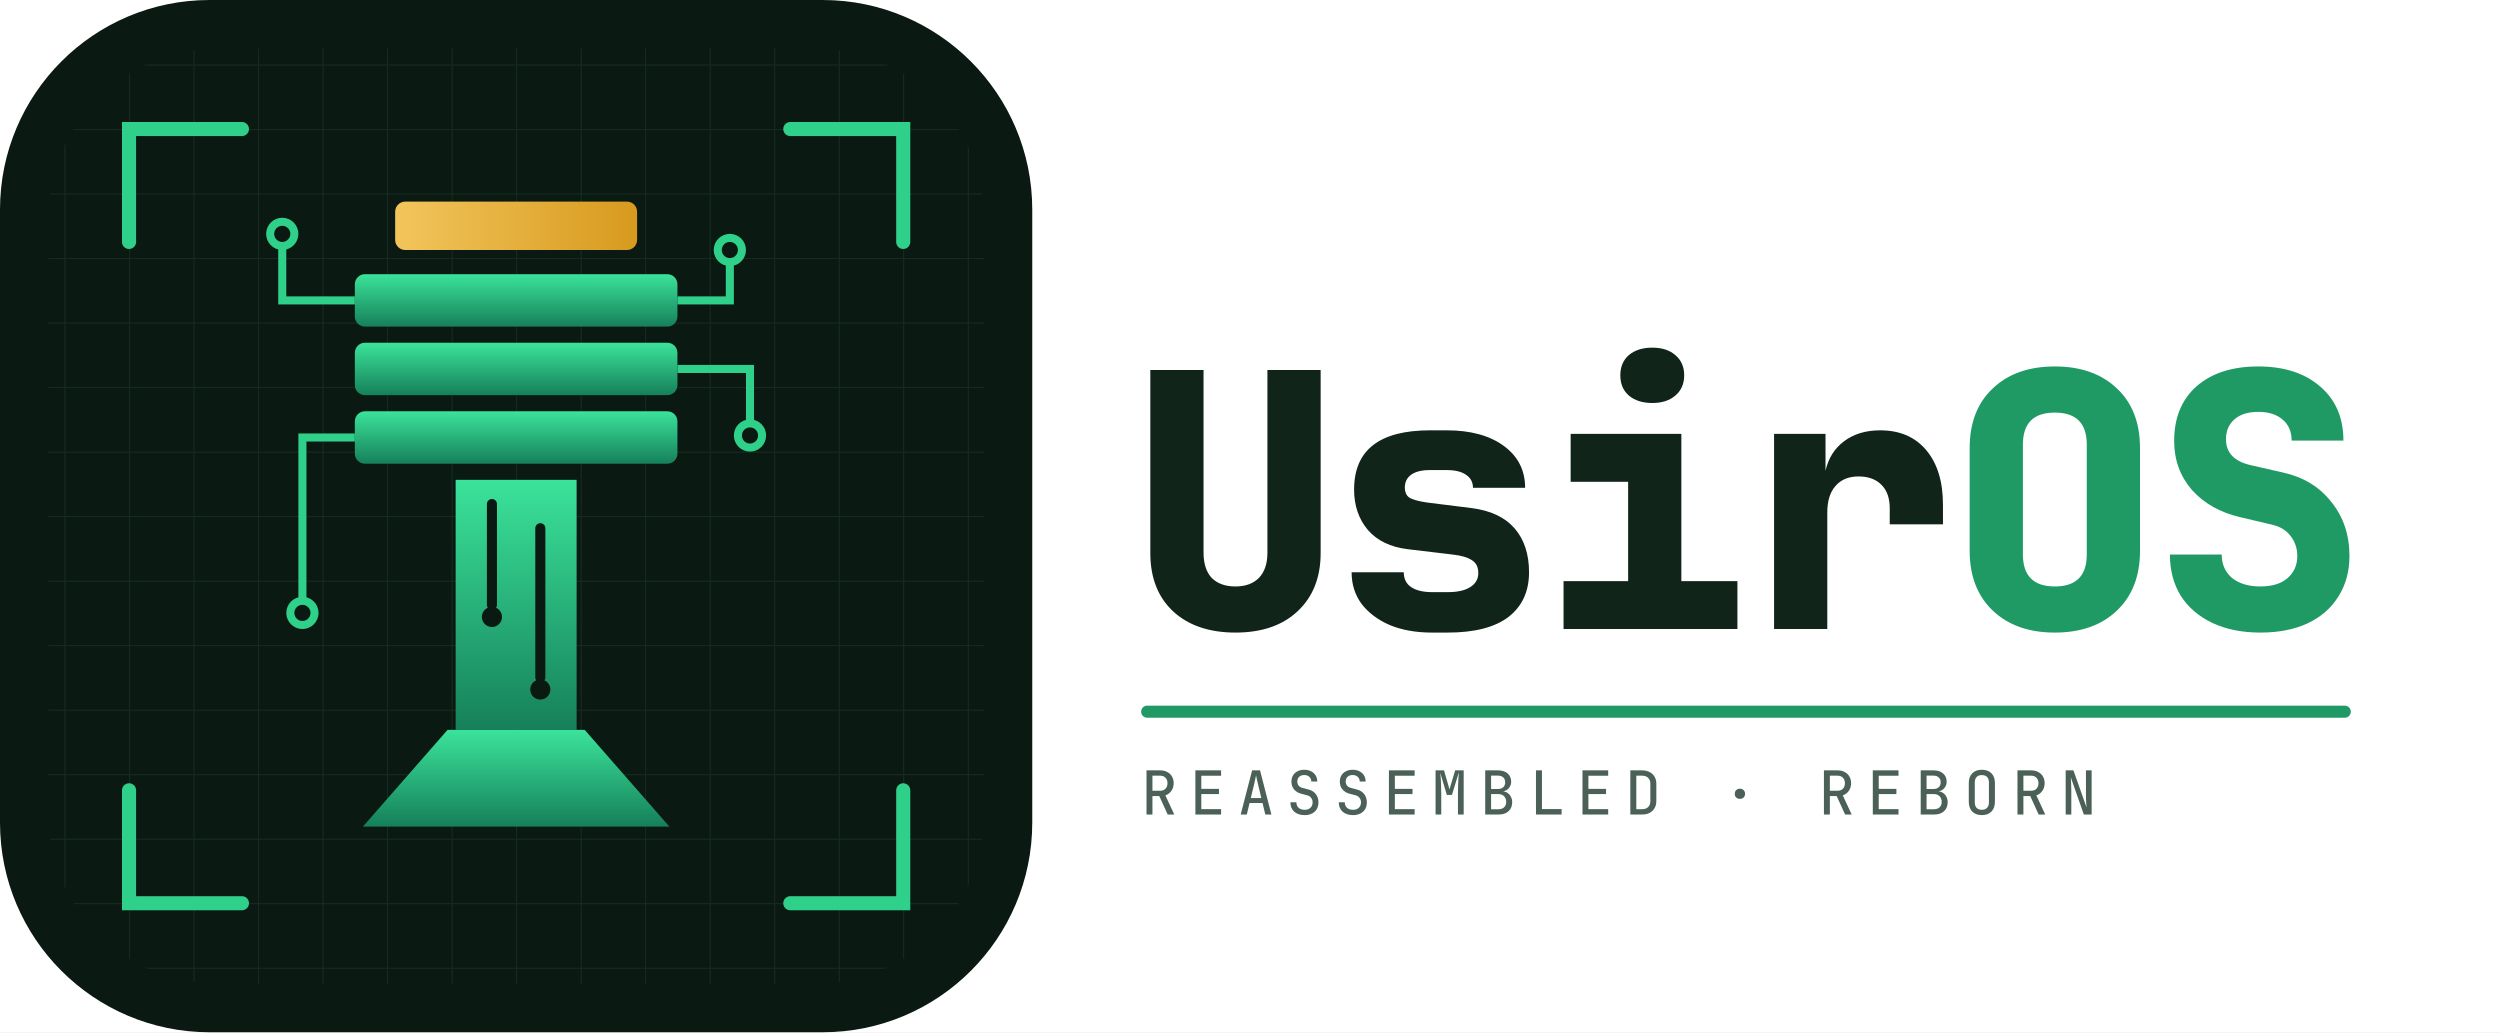
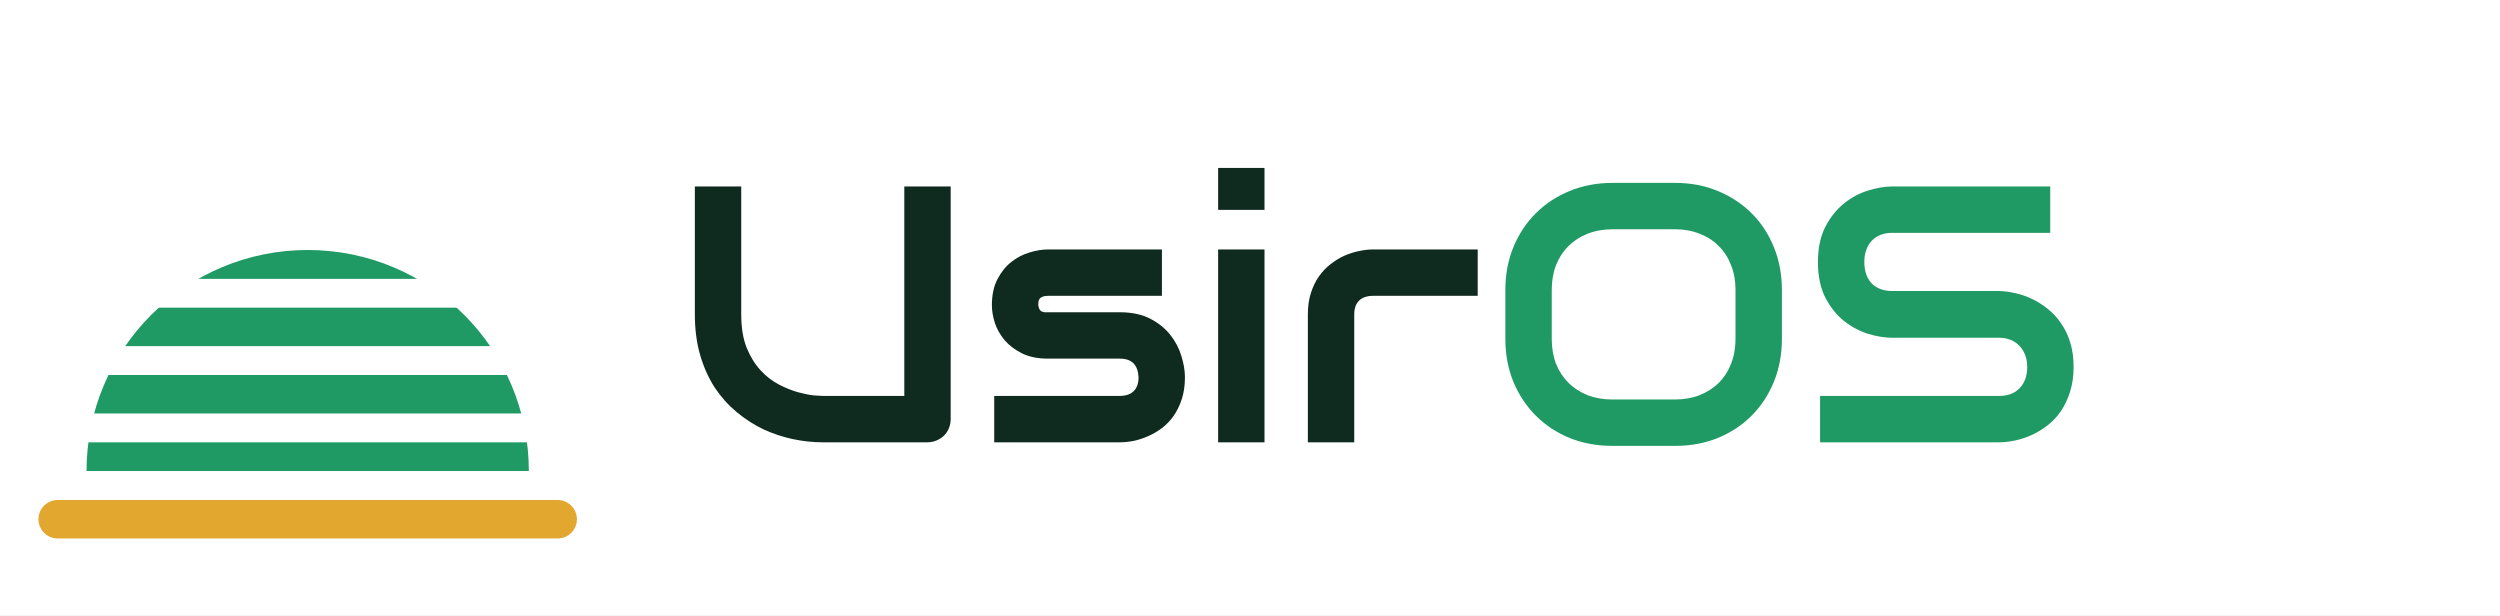
- <svg xmlns="http://www.w3.org/2000/svg" width="1240" height="512" viewBox="0 0 1240 512" version="1.1" id="svg20">
-   <defs id="defs20" />
-   <rect width="1240" height="512" fill="#ffffff" id="rect1" />
-   <g id="g19">
-     <defs id="defs4">
-       <linearGradient id="verde" x1="0" y1="0" x2="0" y2="1">
-         <stop offset="0" stop-color="#3be39a" id="stop1" />
-         <stop offset="1" stop-color="#16805a" id="stop2" />
-       </linearGradient>
-       <linearGradient id="oro" x1="0" y1="0" x2="1" y2="0">
-         <stop offset="0" stop-color="#f2c55c" id="stop3" />
-         <stop offset="1" stop-color="#d79a1e" id="stop4" />
-       </linearGradient>
-       <pattern id="rejilla" width="32" height="32" patternUnits="userSpaceOnUse">
-         <path d="M32 0H0V32" fill="none" stroke="#1d3a2d" stroke-width="1" id="path4" />
-       </pattern>
-     </defs>
-     <rect width="512" height="512" rx="104" fill="#0b1913" id="rect4" />
-     <rect x="24" y="24" width="464" height="464" rx="84" fill="url(#rejilla)" opacity=".55" id="rect5" />
-     <g fill="none" stroke="#2fd08a" stroke-width="7" stroke-linecap="round" id="g8">
-       <path d="M64 120V64H120" id="path5" />
-       <path d="M392 64H448V120" id="path6" />
-       <path d="M448 392V448H392" id="path7" />
-       <path d="M120 448H64V392" id="path8" />
-     </g>
-     <g stroke="#2fd08a" stroke-width="4" fill="#0b1913" id="g12">
-       <path d="M176 149H140V120" fill="none" id="path9" />
-       <circle cx="140" cy="116" r="6" id="circle9" />
-       <path d="M336 183H372V212" fill="none" id="path10" />
-       <circle cx="372" cy="216" r="6" id="circle10" />
-       <path d="M176 217H150V300" fill="none" id="path11" />
-       <circle cx="150" cy="304" r="6" id="circle11" />
-       <path d="M336 149H362V128" fill="none" id="path12" />
-       <circle cx="362" cy="124" r="6" id="circle12" />
-     </g>
-     <rect x="196" y="100" width="120" height="24" rx="5" fill="url(#oro)" id="rect12" />
-     <g fill="url(#verde)" id="g16">
-       <rect x="176" y="136" width="160" height="26" rx="5" id="rect13" />
-       <rect x="176" y="170" width="160" height="26" rx="5" id="rect14" />
-       <rect x="176" y="204" width="160" height="26" rx="5" id="rect15" />
-       <rect x="226" y="238" width="60" height="124" id="rect16" />
-       <path d="M222 362H290L332 410H180Z" id="path16" />
-     </g>
-     <g stroke="#0b1913" stroke-width="5" fill="#0b1913" stroke-linecap="round" id="g18">
-       <path d="M244 250V300" fill="none" id="path17" />
-       <circle cx="244" cy="306" r="5" stroke="none" id="circle17" />
-       <path d="M268 262V336" fill="none" id="path18" />
-       <circle cx="268" cy="342" r="5" stroke="none" id="circle18" />
-     </g>
+ <svg xmlns="http://www.w3.org/2000/svg" width="520" height="128" viewBox="0 0 520 128" version="1.1" id="svg7">
+   <rect width="520" height="128" fill="#ffffff" id="rect1" />
+   <defs id="defs6">
+     <clipPath id="arriba">
+       <rect x="0" y="0" width="128" height="98" id="rect2" />
+     </clipPath>
+     <mask id="rayas">
+       <rect width="128" height="128" fill="white" id="rect3" />
+       <rect x="0" y="58" width="128" height="6" fill="black" id="rect4" />
+       <rect x="0" y="72" width="128" height="6" fill="black" id="rect5" />
+       <rect x="0" y="86" width="128" height="6" fill="black" id="rect6" />
+     </mask>
+   </defs>
+   <g clip-path="url(#arriba)" mask="url(#rayas)" id="g6">
+     <circle cx="64" cy="98" r="46" fill="#1f9a64" id="circle6" />
  </g>
-   <g id="text19" style="font-weight:800;font-size:176px;font-family:'JetBrainsMono NF';letter-spacing:-4;fill:#10241a" aria-label="UsirOS">
-     <path d="m 612.8,313.76 q -19.536,0 -30.976,-10.56 Q 570.56,292.64 570.56,274.336 V 183.52 h 26.4 v 90.64 q 0,8.096 4.048,12.496 4.224,4.224 11.792,4.224 7.392,0 11.616,-4.224 4.224,-4.4 4.224,-12.496 v -90.64 h 26.4 v 90.816 q 0,18.128 -11.44,28.864 -11.264,10.56 -30.8,10.56 z m 97.552,0 q -11.968,0 -20.944,-3.696 -8.976,-3.872 -14.08,-10.56 -4.928,-6.688 -4.928,-15.664 h 25.872 q 0,4.928 3.696,7.392 3.696,2.464 10.384,2.464 h 7.744 q 7.216,0 11.088,-2.464 4.048,-2.464 4.048,-7.04 0,-4.4 -3.168,-6.336 -3.168,-2.112 -9.68,-2.816 l -22.176,-2.64 q -12.848,-1.584 -19.712,-9.504 -6.864,-8.096 -6.864,-20.064 0,-29.392 37.664,-29.392 h 8.272 q 17.776,0 28.336,7.744 10.56,7.744 10.56,20.768 h -25.872 q 0,-4.224 -3.52,-6.512 -3.344,-2.288 -9.504,-2.288 h -8.272 q -6.16,0 -9.328,2.288 -3.168,2.288 -3.168,6.336 0,4.048 2.992,5.456 3.168,1.408 8.8,2.112 l 21.12,2.64 q 14.256,1.76 21.472,10.032 7.216,8.272 7.216,21.824 0,14.256 -10.208,22.176 -10.208,7.744 -30.096,7.744 z M 775.52,312 v -23.76 h 32.032 v -49.28 h -28.512 V 215.2 h 54.912 v 73.04 h 27.808 V 312 Z m 44,-112.112 q -7.216,0 -11.616,-3.696 -4.224,-3.696 -4.224,-10.032 0,-6.336 4.224,-10.032 4.4,-3.696 11.616,-3.696 7.216,0 11.44,3.696 4.4,3.696 4.4,10.032 0,6.336 -4.4,10.032 -4.224,3.696 -11.44,3.696 z M 879.936,312 v -96.8 h 25.52 v 18.304 q 2.112,-9.328 9.152,-14.608 7.216,-5.456 17.952,-5.456 14.608,0 22.88,9.856 8.272,9.856 8.272,27.104 v 9.68 h -26.4 v -7.92 q 0,-7.568 -4.048,-11.616 -4.048,-4.224 -11.44,-4.224 -7.392,0 -11.44,4.752 -4.048,4.576 -4.048,13.2 V 312 Z" id="path20" />
-     <path style="fill:#1f9a64" d="m 1019.2,313.76 q -19.36,0 -30.8,-10.912 -11.44,-10.912 -11.44,-29.568 v -51.04 q 0,-18.832 11.44,-29.568 11.44,-10.912 30.8,-10.912 19.36,0 30.8,10.912 11.44,10.736 11.44,29.568 v 51.04 q 0,18.656 -11.44,29.568 -11.44,10.912 -30.8,10.912 z m 0,-22.88 q 15.84,0 15.84,-15.84 v -54.56 q 0,-15.84 -15.84,-15.84 -15.84,0 -15.84,15.84 v 54.56 q 0,15.84 15.84,15.84 z m 101.952,22.88 q -13.552,0 -23.76,-4.752 -10.032,-4.752 -15.664,-13.376 -5.456,-8.8 -5.456,-20.592 h 25.696 q 0,7.216 5.104,11.616 5.28,4.224 14.08,4.224 8.624,0 13.376,-4.048 4.928,-4.224 4.928,-11.088 0,-5.456 -3.168,-9.68 -3.168,-4.4 -9.328,-5.808 l -15.664,-3.696 q -15.136,-3.52 -24.112,-13.552 -8.8,-10.208 -8.8,-24.288 0,-17.248 11.088,-27.104 11.264,-9.856 30.624,-9.856 19.36,0 30.8,10.032 11.44,9.856 11.44,26.752 h -25.696 q 0,-6.688 -4.4,-10.384 -4.4,-3.872 -12.144,-3.872 -7.568,0 -11.792,3.696 -4.224,3.696 -4.224,9.856 0,10.032 12.144,12.848 l 16.192,3.696 q 15.136,3.344 23.936,14.608 8.976,11.088 8.976,26.752 0,11.44 -5.456,20.064 -5.28,8.624 -15.312,13.376 -9.856,4.576 -23.408,4.576 z" id="path21" />
+   <rect x="8" y="104" width="112" height="8" rx="4" fill="#e2a72e" id="rect7" />
+   <g id="text7" style="font-size:76px;font-family:Audiowide;fill:#0f2a1e" aria-label="UsirOS">
+     <path d="m 197.742,87.139 q 0,1.039 -0.371,1.93 -0.371,0.891 -1.039,1.559 -0.668,0.631 -1.559,1.002 Q 193.883,92 192.881,92 h -21.746 q -3.08,0 -6.234,-0.668 -3.154,-0.668 -6.123,-2.041 -2.932,-1.41 -5.529,-3.562 -2.598,-2.152 -4.564,-5.084 -1.93,-2.969 -3.043,-6.754 -1.113,-3.822 -1.113,-8.498 V 38.785 h 9.648 v 26.607 q 0,4.082 1.113,6.902 1.15,2.82 2.895,4.713 1.744,1.893 3.822,2.969 2.078,1.076 3.934,1.596 1.893,0.52 3.303,0.668 1.447,0.111 1.893,0.111 h 16.959 V 38.785 h 9.648 z m 48.725,-8.684 q 0,2.486 -0.631,4.49 -0.631,1.967 -1.67,3.488 -1.039,1.484 -2.412,2.561 -1.373,1.039 -2.895,1.707 -1.484,0.668 -3.043,1.002 Q 234.295,92 232.922,92 h -26.125 v -9.648 h 26.051 q 1.967,0 2.969,-1.002 1.002,-1.002 1.002,-2.895 -0.186,-3.859 -3.896,-3.859 H 217.967 q -3.191,0 -5.418,-1.113 -2.227,-1.113 -3.637,-2.783 -1.373,-1.67 -2.004,-3.6 -0.594,-1.93 -0.594,-3.6 0,-3.229 1.15,-5.418 1.15,-2.227 2.895,-3.6 1.744,-1.373 3.785,-1.967 2.041,-0.631 3.822,-0.631 h 23.713 v 9.648 h -23.639 q -0.742,0 -1.188,0.186 -0.408,0.148 -0.631,0.445 -0.186,0.26 -0.223,0.594 -0.037,0.297 -0.037,0.594 0.037,0.594 0.223,0.928 0.186,0.334 0.445,0.482 0.297,0.148 0.631,0.186 0.371,0 0.705,0 h 14.955 q 3.711,0 6.309,1.336 2.598,1.336 4.193,3.377 1.596,2.004 2.301,4.379 0.742,2.375 0.742,4.416 z m 16.551,-34.809 h -9.648 v -8.721 h 9.648 z m 0,48.354 h -9.648 V 51.885 h 9.648 z m 44.346,-30.467 H 285.654 q -1.967,0 -2.969,1.002 -1.002,0.965 -1.002,2.857 V 92 h -9.648 V 65.393 q 0,-2.486 0.631,-4.453 0.631,-1.967 1.67,-3.451 1.076,-1.521 2.449,-2.561 1.373,-1.076 2.857,-1.744 1.521,-0.668 3.043,-0.965 1.559,-0.334 2.895,-0.334 h 21.783 z" id="path7" />
+     <path style="fill:#1f9a64" d="m 370.635,70.477 q 0,4.861 -1.67,8.943 -1.67,4.082 -4.639,7.051 -2.969,2.969 -7.051,4.639 -4.045,1.633 -8.832,1.633 h -13.062 q -4.787,0 -8.869,-1.633 -4.082,-1.67 -7.051,-4.639 -2.969,-2.969 -4.676,-7.051 -1.67,-4.082 -1.67,-8.943 V 60.309 q 0,-4.824 1.67,-8.906 1.707,-4.119 4.676,-7.051 2.969,-2.969 7.051,-4.639 4.082,-1.67 8.869,-1.67 h 13.062 q 4.787,0 8.832,1.67 4.082,1.67 7.051,4.639 2.969,2.932 4.639,7.051 1.67,4.082 1.67,8.906 z m -9.648,-10.168 q 0,-2.857 -0.928,-5.158 -0.891,-2.338 -2.561,-3.971 -1.633,-1.67 -3.971,-2.561 -2.301,-0.928 -5.084,-0.928 h -13.062 q -2.82,0 -5.158,0.928 -2.301,0.891 -3.971,2.561 -1.67,1.633 -2.598,3.971 -0.891,2.301 -0.891,5.158 v 10.168 q 0,2.857 0.891,5.195 0.928,2.301 2.598,3.971 1.67,1.633 3.971,2.561 2.338,0.891 5.158,0.891 h 12.988 q 2.82,0 5.121,-0.891 2.338,-0.928 4.008,-2.561 1.67,-1.67 2.561,-3.971 0.928,-2.338 0.928,-5.195 z m 70.322,16.031 q 0,2.857 -0.742,5.158 -0.705,2.264 -1.893,4.008 -1.188,1.744 -2.783,2.969 -1.596,1.225 -3.303,2.004 -1.707,0.779 -3.488,1.15 Q 417.355,92 415.797,92 h -37.221 v -9.648 h 37.221 q 2.783,0 4.305,-1.633 1.559,-1.633 1.559,-4.379 0,-1.336 -0.408,-2.449 -0.408,-1.113 -1.188,-1.93 -0.742,-0.816 -1.855,-1.262 -1.076,-0.445 -2.412,-0.445 h -22.191 q -2.338,0 -5.047,-0.816 -2.709,-0.854 -5.047,-2.709 -2.301,-1.855 -3.859,-4.861 -1.521,-3.006 -1.521,-7.348 0,-4.342 1.521,-7.311 1.559,-3.006 3.859,-4.861 2.338,-1.893 5.047,-2.709 2.709,-0.854 5.047,-0.854 h 32.842 v 9.648 h -32.842 q -2.746,0 -4.305,1.67 -1.521,1.67 -1.521,4.416 0,2.783 1.521,4.416 1.559,1.596 4.305,1.596 h 22.191 0.074 q 1.559,0.037 3.303,0.445 1.744,0.371 3.451,1.188 1.744,0.816 3.303,2.078 1.559,1.225 2.746,2.969 1.225,1.744 1.93,4.008 0.705,2.264 0.705,5.121 z" id="path8" />
  </g>
-   <rect x="566" y="350" width="600" height="6" rx="3" fill="#1f9a64" id="rect19" />
-   <path d="m 568.67,404 v -21.9 h 6.78 q 2.01,0 3.51,0.81 1.5,0.78 2.34,2.22 0.84,1.41 0.84,3.33 0,2.22 -1.14,3.81 -1.11,1.59 -2.97,2.25 l 4.41,9.48 h -3.27 L 575,394.85 h -3.39 V 404 Z m 2.94,-11.79 h 3.84 q 1.68,0 2.64,-1.02 0.99,-1.02 0.99,-2.7 0,-1.71 -0.99,-2.73 -0.99,-1.02 -2.64,-1.02 h -3.84 z M 592.91,404 v -21.9 h 12.75 v 2.67 h -9.81 v 6.51 h 8.76 v 2.58 h -8.76 v 7.47 h 9.81 V 404 Z m 22.47,0 5.67,-21.9 h 3.93 l 5.64,21.9 h -3.03 l -1.38,-5.7 h -6.42 l -1.38,5.7 z m 5.01,-8.16 h 5.22 l -1.56,-6.54 q -0.45,-1.8 -0.72,-3.06 -0.27,-1.26 -0.33,-1.71 -0.06,0.45 -0.33,1.71 -0.27,1.26 -0.69,3.03 z m 26.73,8.46 q -3.24,0 -5.16,-1.68 -1.92,-1.71 -1.92,-4.68 h 2.97 q 0,1.74 1.11,2.73 1.11,0.99 3,0.99 1.8,0 2.85,-0.99 1.08,-1.02 1.08,-2.7 0,-1.26 -0.69,-2.19 -0.69,-0.96 -1.95,-1.29 l -3.24,-0.87 q -2.13,-0.6 -3.39,-2.16 -1.23,-1.59 -1.23,-3.75 0,-1.77 0.78,-3.09 0.81,-1.35 2.25,-2.07 1.44,-0.75 3.33,-0.75 1.92,0 3.36,0.75 1.47,0.72 2.28,2.04 0.81,1.32 0.81,3.06 h -2.94 q 0,-1.44 -0.99,-2.34 -0.96,-0.9 -2.52,-0.9 -1.56,0 -2.52,0.9 -0.93,0.9 -0.93,2.34 0,1.17 0.63,1.98 0.63,0.78 1.77,1.11 l 3.33,0.9 q 2.25,0.6 3.51,2.31 1.26,1.68 1.26,4.02 0,1.92 -0.84,3.36 -0.84,1.41 -2.4,2.19 -1.53,0.78 -3.6,0.78 z m 24,0 q -3.24,0 -5.16,-1.68 -1.92,-1.71 -1.92,-4.68 h 2.97 q 0,1.74 1.11,2.73 1.11,0.99 3,0.99 1.8,0 2.85,-0.99 1.08,-1.02 1.08,-2.7 0,-1.26 -0.69,-2.19 -0.69,-0.96 -1.95,-1.29 l -3.24,-0.87 q -2.13,-0.6 -3.39,-2.16 -1.23,-1.59 -1.23,-3.75 0,-1.77 0.78,-3.09 0.81,-1.35 2.25,-2.07 1.44,-0.75 3.33,-0.75 1.92,0 3.36,0.75 1.47,0.72 2.28,2.04 0.81,1.32 0.81,3.06 h -2.94 q 0,-1.44 -0.99,-2.34 -0.96,-0.9 -2.52,-0.9 -1.56,0 -2.52,0.9 -0.93,0.9 -0.93,2.34 0,1.17 0.63,1.98 0.63,0.78 1.77,1.11 l 3.33,0.9 q 2.25,0.6 3.51,2.31 1.26,1.68 1.26,4.02 0,1.92 -0.84,3.36 -0.84,1.41 -2.4,2.19 -1.53,0.78 -3.6,0.78 z m 17.79,-0.3 v -21.9 h 12.75 v 2.67 h -9.81 v 6.51 h 8.76 v 2.58 h -8.76 v 7.47 h 9.81 V 404 Z m 23.13,0 v -21.9 h 4.2 l 2.7,9.45 2.82,-9.45 h 4.23 V 404 h -2.85 v -10.05 q 0,-1.59 0.06,-3.51 0.06,-1.95 0.15,-3.87 0.12,-1.95 0.24,-3.51 l -3.42,11.22 h -2.52 l -3.3,-10.95 q 0.27,2.19 0.39,4.89 0.12,2.67 0.12,5.73 V 404 Z m 24.63,0 v -21.9 h 6.33 q 3.03,0 4.77,1.53 1.77,1.5 1.77,4.14 0,1.71 -1.08,3.06 -1.05,1.32 -2.73,1.62 v 0.09 q 1.26,0.15 2.22,0.9 0.99,0.75 1.53,1.92 0.57,1.14 0.57,2.52 0,2.82 -1.8,4.47 -1.77,1.65 -4.83,1.65 z m 2.91,-12.66 h 3.39 q 1.68,0 2.64,-0.87 0.96,-0.9 0.96,-2.43 0,-1.56 -0.96,-2.43 -0.96,-0.9 -2.61,-0.9 h -3.42 z m 0,10.05 h 3.57 q 1.83,0 2.88,-0.96 1.05,-0.99 1.05,-2.67 0,-1.74 -1.05,-2.82 -1.05,-1.08 -2.88,-1.08 h -3.57 z m 22.26,2.61 v -21.9 h 2.97 v 19.2 h 9.75 v 2.7 z m 23.07,0 v -21.9 h 12.75 v 2.67 h -9.81 v 6.51 h 8.76 v 2.58 h -8.76 v 7.47 h 9.81 V 404 Z m 23.73,0 v -21.9 h 5.88 q 2.13,0 3.69,0.84 1.59,0.81 2.46,2.31 0.87,1.47 0.87,3.48 v 8.61 q 0,2.01 -0.87,3.51 -0.87,1.5 -2.46,2.34 -1.56,0.81 -3.69,0.81 z m 2.97,-2.64 h 2.91 q 1.89,0 2.97,-1.08 1.08,-1.08 1.08,-2.94 v -8.61 q 0,-1.86 -1.08,-2.91 -1.08,-1.08 -2.97,-1.08 h -2.91 z m 51.39,-5.13 q -1.14,0 -1.86,-0.69 -0.69,-0.69 -0.69,-1.77 0,-1.14 0.69,-1.86 0.72,-0.72 1.86,-0.72 1.14,0 1.83,0.72 0.72,0.72 0.72,1.86 0,1.08 -0.72,1.77 -0.69,0.69 -1.83,0.69 z m 41.67,7.77 v -21.9 h 6.78 q 2.01,0 3.51,0.81 1.5,0.78 2.34,2.22 0.84,1.41 0.84,3.33 0,2.22 -1.14,3.81 -1.11,1.59 -2.97,2.25 l 4.41,9.48 h -3.27 l -4.17,-9.15 h -3.39 V 404 Z m 2.94,-11.79 h 3.84 q 1.68,0 2.64,-1.02 0.99,-1.02 0.99,-2.7 0,-1.71 -0.99,-2.73 -0.99,-1.02 -2.64,-1.02 h -3.84 z M 928.91,404 v -21.9 h 12.75 v 2.67 h -9.81 v 6.51 h 8.76 v 2.58 h -8.76 v 7.47 h 9.81 V 404 Z m 23.76,0 v -21.9 h 6.33 q 3.03,0 4.77,1.53 1.77,1.5 1.77,4.14 0,1.71 -1.08,3.06 -1.05,1.32 -2.73,1.62 v 0.09 q 1.26,0.15 2.22,0.9 0.99,0.75 1.53,1.92 0.57,1.14 0.57,2.52 0,2.82 -1.8,4.47 -1.77,1.65 -4.83,1.65 z m 2.91,-12.66 h 3.39 q 1.68,0 2.64,-0.87 0.96,-0.9 0.96,-2.43 0,-1.56 -0.96,-2.43 -0.96,-0.9 -2.61,-0.9 h -3.42 z m 0,10.05 h 3.57 q 1.83,0 2.88,-0.96 1.05,-0.99 1.05,-2.67 0,-1.74 -1.05,-2.82 -1.05,-1.08 -2.88,-1.08 h -3.57 z m 27.42,2.91 q -3,0 -4.74,-1.74 -1.74,-1.74 -1.74,-4.92 v -9.21 q 0,-3.15 1.74,-4.89 1.74,-1.74 4.74,-1.74 3,0 4.74,1.74 1.74,1.71 1.74,4.89 v 9.21 q 0,3.18 -1.74,4.92 -1.74,1.74 -4.74,1.74 z m 0,-2.64 q 1.68,0 2.58,-0.96 0.93,-0.96 0.93,-2.76 v -9.81 q 0,-1.77 -0.9,-2.73 -0.9,-0.96 -2.61,-0.96 -1.71,0 -2.61,0.96 -0.9,0.96 -0.9,2.73 v 9.81 q 0,1.8 0.9,2.76 0.93,0.96 2.61,0.96 z m 17.67,2.34 v -21.9 h 6.78 q 2.01,0 3.51,0.81 1.5,0.78 2.34,2.22 0.84,1.41 0.84,3.33 0,2.22 -1.14,3.81 -1.11,1.59 -2.97,2.25 l 4.41,9.48 h -3.27 l -4.17,-9.15 h -3.39 V 404 Z m 2.94,-11.79 h 3.84 q 1.68,0 2.64,-1.02 0.99,-1.02 0.99,-2.7 0,-1.71 -0.99,-2.73 -0.99,-1.02 -2.64,-1.02 h -3.84 z m 20.97,11.79 v -21.9 h 3.84 l 6.54,18.48 q -0.09,-0.78 -0.18,-1.92 -0.06,-1.17 -0.12,-2.4 -0.03,-1.26 -0.03,-2.37 V 382.1 h 2.82 V 404 h -3.87 l -6.48,-18.48 q 0.06,0.78 0.12,1.92 0.06,1.11 0.09,2.34 0.06,1.23 0.06,2.31 V 404 Z" id="text20" style="font-weight:500;font-size:30px;font-family:'JetBrainsMono NF';letter-spacing:6;fill:#4b6157" aria-label="REASSEMBLED · REBORN" />
</svg>
